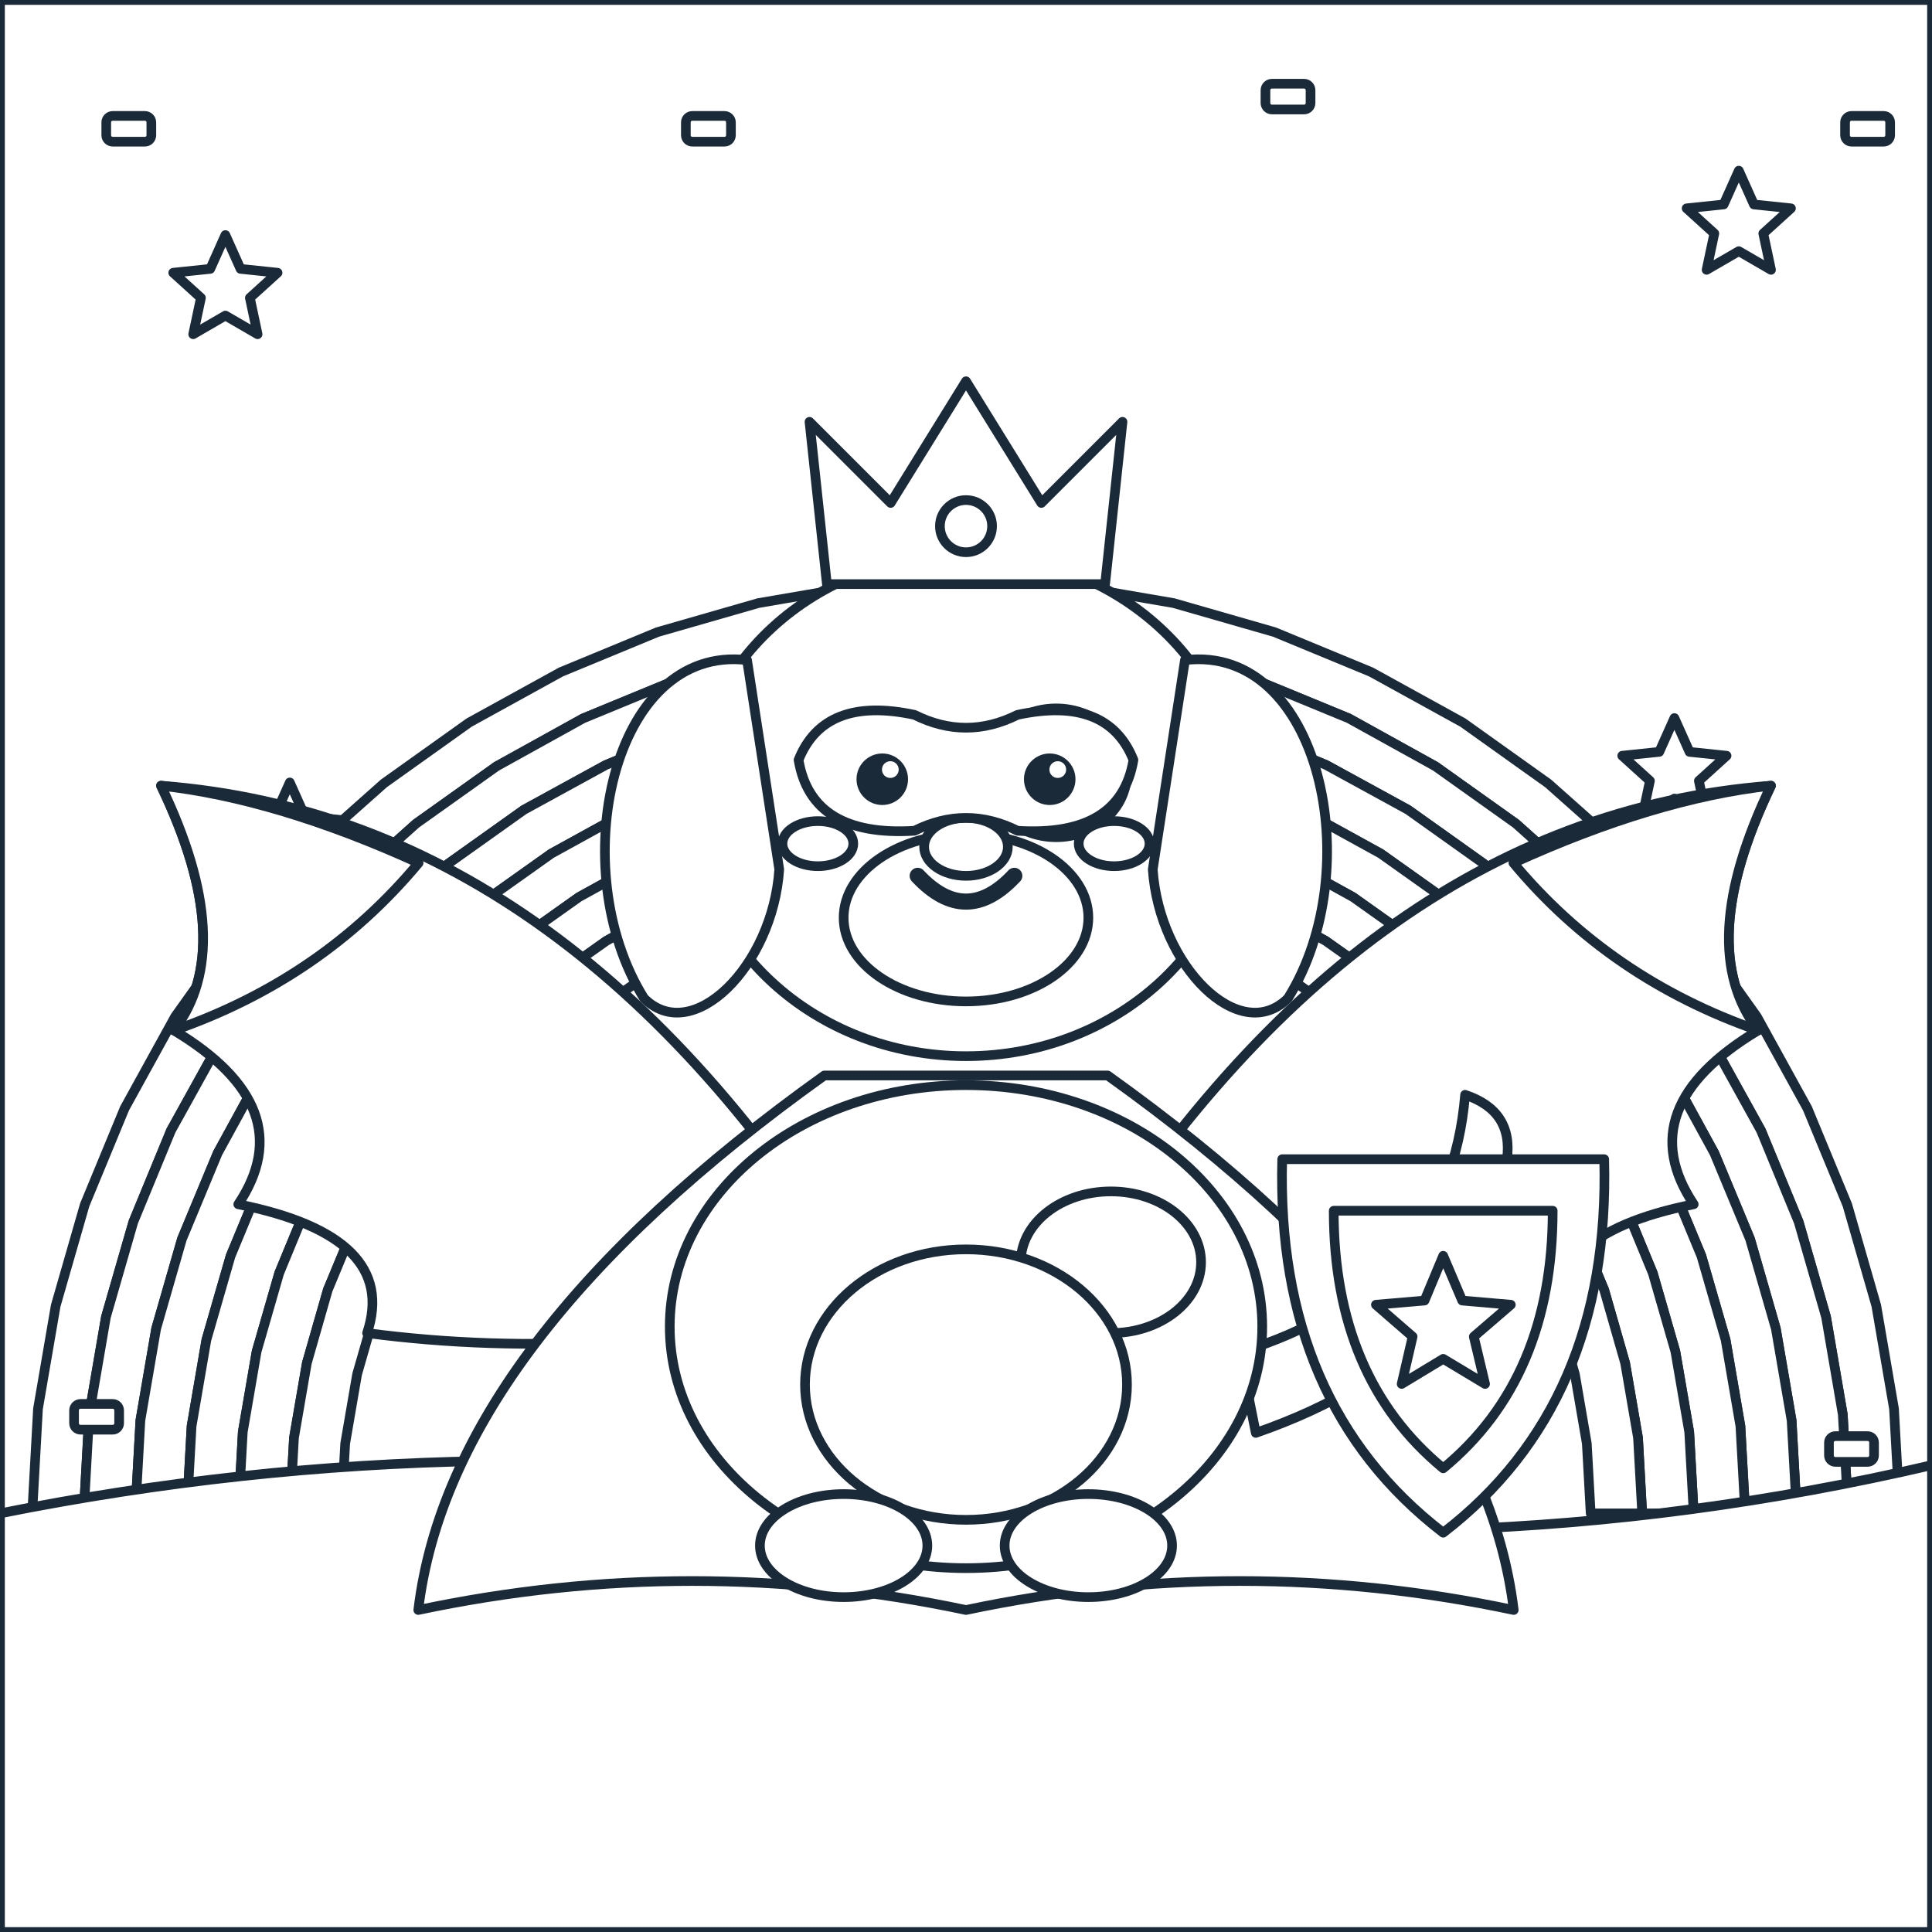
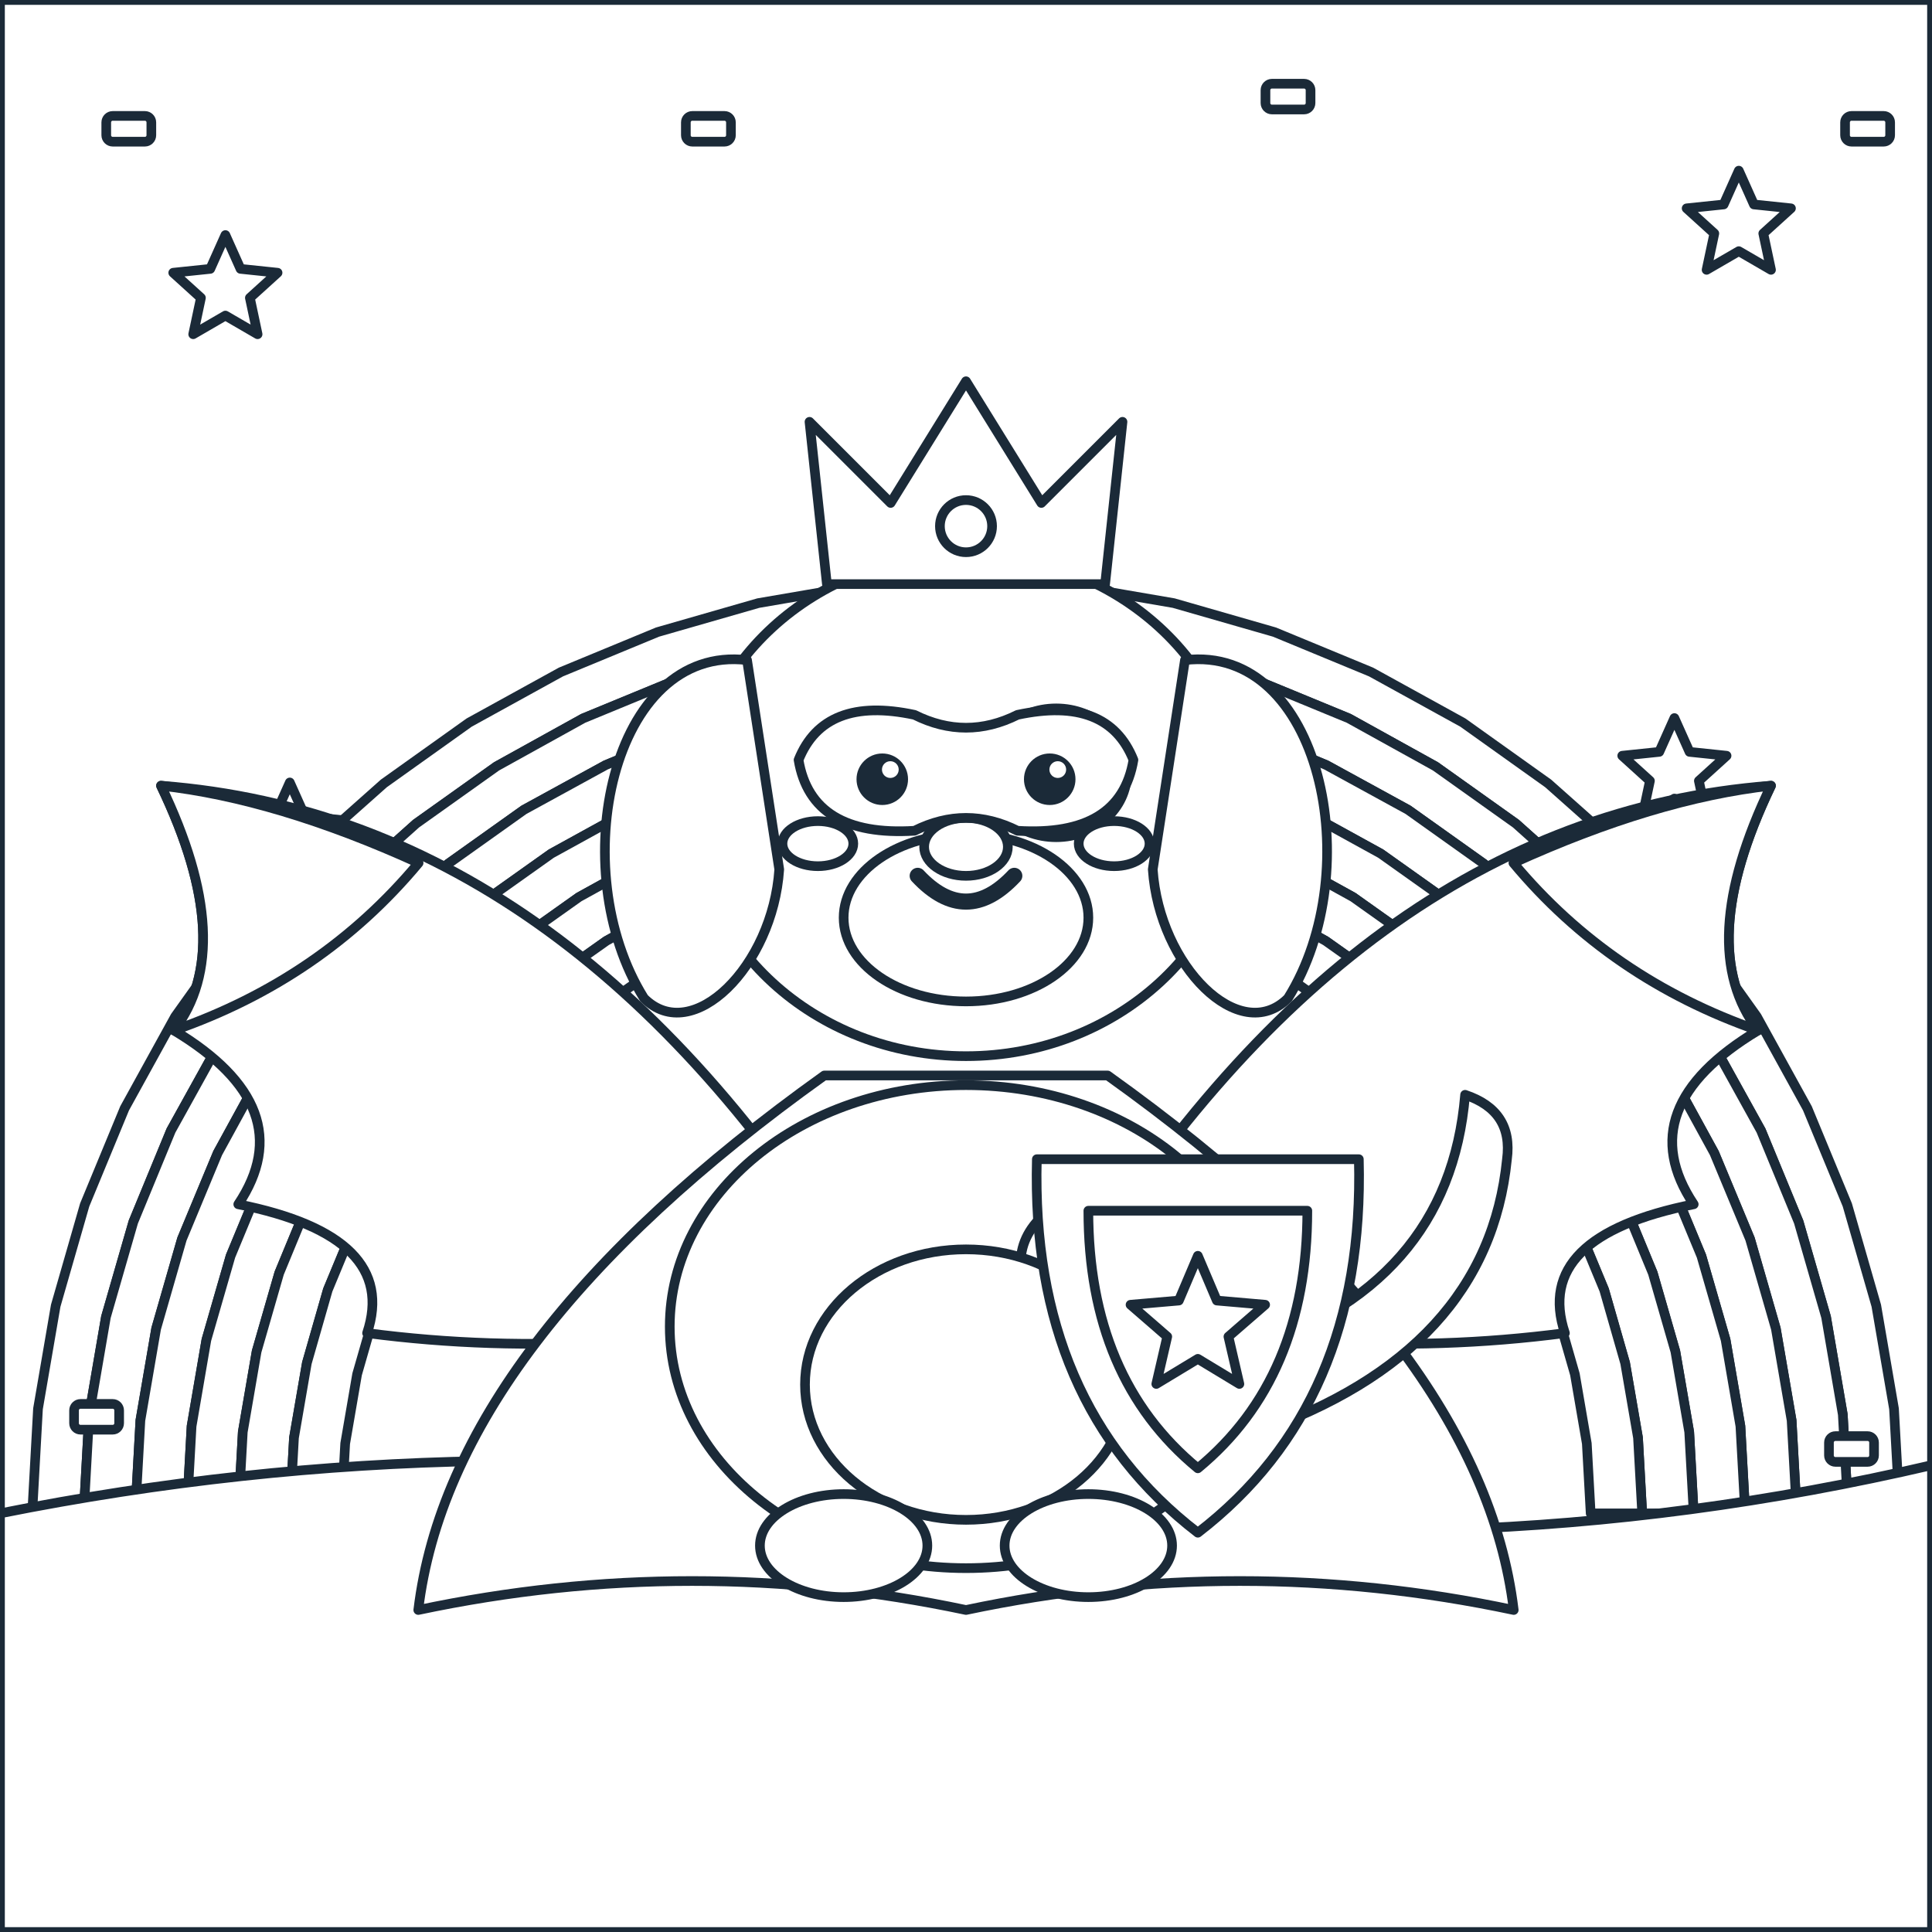
<svg xmlns="http://www.w3.org/2000/svg" viewBox="0 0 600 600" data-picture="cho-sieu-thu--the-s-giap-vang">
  <g class="scene-back">
    <rect x="0" y="0" width="600" height="600" rx="0" id="r-nen-troi" data-region="nen-troi" class="region" fill="#FFFFFF" stroke="#1B2A38" stroke-width="3" stroke-linejoin="round" />
    <polygon points="10,470 11.8,437.5 17.3,405.5 26.3,374.2 38.7,344.2 54.4,315.7 73.3,289.2 94.9,264.9 119.2,243.3 145.7,224.4 174.2,208.7 204.2,196.3 235.5,187.3 267.5,181.8 300,180 332.5,181.8 364.5,187.3 395.8,196.3 425.8,208.7 454.3,224.4 480.8,243.3 505.1,264.9 526.7,289.2 545.6,315.7 561.3,344.2 573.7,374.2 582.7,405.5 588.2,437.5 590,470 574,470 572.3,439.3 567.1,409 558.6,379.5 546.9,351.1 532,324.2 514.2,299.2 493.7,276.3 470.8,255.8 445.8,238 418.9,223.1 390.5,211.4 361,202.9 330.7,197.7 300,196 269.3,197.7 239,202.9 209.5,211.4 181.1,223.1 154.2,238 129.2,255.8 106.3,276.3 85.8,299.2 68,324.2 53.1,351.1 41.4,379.5 32.9,409 27.7,439.3 26,470" id="r-cau-vong-1" data-region="cau-vong-1" class="region" fill="#FFFFFF" stroke="#1B2A38" stroke-width="3" stroke-linejoin="round" />
    <polygon points="26,470 27.7,439.3 32.9,409 41.4,379.5 53.1,351.1 68,324.2 85.8,299.2 106.3,276.3 129.2,255.8 154.2,238 181.1,223.1 209.5,211.4 239,202.9 269.3,197.7 300,196 330.7,197.7 361,202.9 390.5,211.4 418.9,223.1 445.8,238 470.8,255.8 493.7,276.3 514.2,299.2 532,324.2 546.9,351.1 558.6,379.5 567.1,409 572.3,439.3 574,470 558,470 556.4,441.1 551.5,412.6 543.5,384.8 532.4,358.1 518.5,332.7 501.7,309.1 482.4,287.6 460.9,268.3 437.3,251.5 411.9,237.6 385.2,226.5 357.4,218.5 328.9,213.6 300,212 271.1,213.6 242.6,218.5 214.8,226.5 188.1,237.6 162.7,251.5 139.1,268.3 117.6,287.6 98.3,309.1 81.5,332.7 67.6,358.1 56.5,384.8 48.5,412.6 43.6,441.1 42,470" id="r-cau-vong-2" data-region="cau-vong-2" class="region" fill="#FFFFFF" stroke="#1B2A38" stroke-width="3" stroke-linejoin="round" />
    <polygon points="42,470 43.6,441.1 48.5,412.6 56.5,384.8 67.6,358.1 81.5,332.7 98.3,309.1 117.6,287.6 139.1,268.3 162.7,251.5 188.1,237.6 214.8,226.5 242.6,218.5 271.1,213.6 300,212 328.9,213.6 357.4,218.5 385.2,226.5 411.9,237.6 437.3,251.5 460.9,268.3 482.4,287.6 501.7,309.1 518.5,332.7 532.4,358.1 543.5,384.8 551.5,412.6 556.4,441.1 558,470 542,470 540.5,442.9 535.9,416.1 528.4,390.1 518,365 504.9,341.2 489.2,319.1 471.1,298.9 450.9,280.8 428.8,265.1 405,252 379.9,241.6 353.9,234.1 327.1,229.5 300,228 272.9,229.5 246.1,234.1 220.1,241.6 195,252 171.2,265.1 149.1,280.8 128.9,298.9 110.8,319.1 95.1,341.2 82,365 71.6,390.1 64.1,416.1 59.5,442.9 58,470" id="r-cau-vong-3" data-region="cau-vong-3" class="region" fill="#FFFFFF" stroke="#1B2A38" stroke-width="3" stroke-linejoin="round" />
    <polygon points="58,470 59.5,442.9 64.1,416.1 71.6,390.1 82,365 95.1,341.2 110.8,319.1 128.9,298.9 149.1,280.8 171.2,265.1 195,252 220.1,241.6 246.1,234.1 272.9,229.5 300,228 327.1,229.5 353.9,234.1 379.9,241.6 405,252 428.8,265.1 450.9,280.8 471.1,298.9 489.2,319.1 504.9,341.2 518,365 528.4,390.1 535.9,416.1 540.5,442.9 542,470 526,470 524.6,444.7 520.3,419.7 513.3,395.4 503.6,371.9 491.4,349.8 476.7,329.1 459.8,310.2 440.9,293.3 420.2,278.6 398.1,266.4 374.6,256.7 350.3,249.7 325.3,245.4 300,244 274.7,245.4 249.7,249.7 225.4,256.7 201.9,266.4 179.8,278.6 159.1,293.3 140.2,310.2 123.3,329.1 108.6,349.8 96.4,371.9 86.7,395.4 79.7,419.7 75.4,444.7 74,470" id="r-cau-vong-4" data-region="cau-vong-4" class="region" fill="#FFFFFF" stroke="#1B2A38" stroke-width="3" stroke-linejoin="round" />
    <polygon points="74,470 75.4,444.7 79.7,419.7 86.7,395.4 96.4,371.9 108.6,349.8 123.3,329.1 140.2,310.2 159.1,293.3 179.8,278.6 201.9,266.4 225.4,256.7 249.7,249.7 274.7,245.4 300,244 325.3,245.4 350.3,249.7 374.6,256.7 398.1,266.4 420.2,278.6 440.9,293.3 459.8,310.2 476.7,329.1 491.4,349.8 503.6,371.9 513.3,395.4 520.3,419.7 524.6,444.7 526,470 510,470 508.7,446.5 504.7,423.3 498.2,400.6 489.2,378.9 477.8,358.3 464.2,339.1 448.5,321.5 430.9,305.8 411.7,292.2 391.1,280.8 369.4,271.8 346.7,265.3 323.5,261.3 300,260 276.5,261.3 253.3,265.3 230.6,271.8 208.9,280.8 188.3,292.2 169.1,305.8 151.5,321.5 135.8,339.1 122.2,358.3 110.8,378.9 101.8,400.6 95.3,423.3 91.3,446.5 90,470" id="r-cau-vong-5" data-region="cau-vong-5" class="region" fill="#FFFFFF" stroke="#1B2A38" stroke-width="3" stroke-linejoin="round" />
    <polygon points="90,470 91.3,446.5 95.3,423.3 101.8,400.6 110.8,378.9 122.2,358.3 135.8,339.1 151.5,321.5 169.1,305.8 188.3,292.2 208.9,280.8 230.6,271.8 253.3,265.3 276.5,261.3 300,260 323.5,261.3 346.7,265.3 369.4,271.8 391.1,280.8 411.7,292.2 430.9,305.8 448.5,321.5 464.2,339.1 477.8,358.3 489.2,378.9 498.2,400.6 504.7,423.3 508.7,446.5 510,470 494,470 492.8,448.3 489.1,426.8 483.1,405.9 474.8,385.8 464.3,366.8 451.7,349 437.2,332.8 421,318.3 403.2,305.7 384.2,295.2 364.1,286.9 343.2,280.9 321.7,277.2 300,276 278.3,277.2 256.8,280.9 235.9,286.9 215.8,295.2 196.8,305.7 179,318.3 162.8,332.8 148.3,349 135.7,366.8 125.2,385.8 116.9,405.9 110.9,426.8 107.2,448.3 106,470" id="r-cau-vong-6" data-region="cau-vong-6" class="region" fill="#FFFFFF" stroke="#1B2A38" stroke-width="3" stroke-linejoin="round" />
    <polygon points="70,73 74.7,83.5 86.2,84.7 77.6,92.5 80,103.8 70,98 60,103.8 62.4,92.5 53.8,84.7 65.3,83.5" id="r-sao-lap-lanh-1" data-region="sao-lap-lanh-1" class="region" fill="#FFFFFF" stroke="#1B2A38" stroke-width="3" stroke-linejoin="round" />
    <polygon points="540,53 544.7,63.5 556.2,64.7 547.6,72.5 550,83.8 540,78 530,83.8 532.4,72.5 523.8,64.7 535.3,63.5" id="r-sao-lap-lanh-2" data-region="sao-lap-lanh-2" class="region" fill="#FFFFFF" stroke="#1B2A38" stroke-width="3" stroke-linejoin="round" />
    <polygon points="520,223 524.7,233.5 536.2,234.7 527.6,242.5 530,253.8 520,248 510,253.8 512.4,242.5 503.8,234.7 515.3,233.5" id="r-sao-lap-lanh-3" data-region="sao-lap-lanh-3" class="region" fill="#FFFFFF" stroke="#1B2A38" stroke-width="3" stroke-linejoin="round" />
    <polygon points="90,243 94.7,253.5 106.2,254.7 97.6,262.5 100,273.8 90,268 80,273.8 82.4,262.5 73.8,254.7 85.3,253.5" id="r-sao-lap-lanh-4" data-region="sao-lap-lanh-4" class="region" fill="#FFFFFF" stroke="#1B2A38" stroke-width="3" stroke-linejoin="round" />
    <path d="M 0 470 Q 150 440 300 465 Q 450 490 600 455 L 600 600 L 0 600 Z" id="r-nen-dat" data-region="nen-dat" class="region" fill="#FFFFFF" stroke="#1B2A38" stroke-width="3" stroke-linejoin="round" />
  </g>
  <g id="subject" class="subject anim-bounce">
    <path d="M 270 404 Q 180 254 50 244 Q 74 294 54 320 Q 94 344 74 374 Q 124 384 114 414 Q 190 424 270 404 Z" id="r-canh-trai" data-region="canh-trai" class="region" fill="#FFFFFF" stroke="#1B2A38" stroke-width="3" stroke-linejoin="round" />
    <path d="M 130 268 Q 86 248 50 244 Q 74 294 54 320 Q 100 304 130 268 Z" id="r-canh-trai-dau" data-region="canh-trai-dau" class="region" fill="#FFFFFF" stroke="#1B2A38" stroke-width="3" stroke-linejoin="round" />
    <path d="M 330 404 Q 420 254 550 244 Q 526 294 546 320 Q 506 344 526 374 Q 476 384 486 414 Q 410 424 330 404 Z" id="r-canh-phai" data-region="canh-phai" class="region" fill="#FFFFFF" stroke="#1B2A38" stroke-width="3" stroke-linejoin="round" />
    <path d="M 470 268 Q 514 248 550 244 Q 526 294 546 320 Q 500 304 470 268 Z" id="r-canh-phai-dau" data-region="canh-phai-dau" class="region" fill="#FFFFFF" stroke="#1B2A38" stroke-width="3" stroke-linejoin="round" />
    <path d="M 256 334 L 344 334 Q 460.1 417 470.1 500 Q 385.1 482 300 500 Q 214.9 482 129.9 500 Q 139.9 417 256 334 Z" id="r-ao-choang" data-region="ao-choang" class="region" fill="#FFFFFF" stroke="#1B2A38" stroke-width="3" stroke-linejoin="round" />
    <path d="M 385 420 Q 450 400 455 340 Q 470 345 468 360 Q 462 420 390 445 Z" id="r-duoi" data-region="duoi" class="region" fill="#FFFFFF" stroke="#1B2A38" stroke-width="3" stroke-linejoin="round" />
    <ellipse cx="300" cy="412" rx="92" ry="75" id="r-than" data-region="than" class="region" fill="#FFFFFF" stroke="#1B2A38" stroke-width="3" stroke-linejoin="round" />
    <ellipse cx="345" cy="392" rx="28" ry="22" id="r-dom-than" data-region="dom-than" class="region" fill="#FFFFFF" stroke="#1B2A38" stroke-width="3" stroke-linejoin="round" />
    <ellipse cx="300" cy="430" rx="50" ry="42" id="r-bung" data-region="bung" class="region" fill="#FFFFFF" stroke="#1B2A38" stroke-width="3" stroke-linejoin="round" />
    <ellipse cx="262" cy="480" rx="26" ry="16" id="r-chan-trai" data-region="chan-trai" class="region" fill="#FFFFFF" stroke="#1B2A38" stroke-width="3" stroke-linejoin="round" />
    <ellipse cx="338" cy="480" rx="26" ry="16" id="r-chan-phai" data-region="chan-phai" class="region" fill="#FFFFFF" stroke="#1B2A38" stroke-width="3" stroke-linejoin="round" />
    <ellipse cx="300" cy="250" rx="85" ry="78" id="r-dau" data-region="dau" class="region" fill="#FFFFFF" stroke="#1B2A38" stroke-width="3" stroke-linejoin="round" />
    <path d="M 232 205 C 190 200 175 270 200 310 C 215 325 240 300 242 270 Z" id="r-tai-trai" data-region="tai-trai" class="region" fill="#FFFFFF" stroke="#1B2A38" stroke-width="3" stroke-linejoin="round" />
    <path d="M 368 205 C 410 200 425 270 400 310 C 385 325 360 300 358 270 Z" id="r-tai-phai" data-region="tai-phai" class="region" fill="#FFFFFF" stroke="#1B2A38" stroke-width="3" stroke-linejoin="round" />
    <ellipse cx="328" cy="240" rx="22" ry="20" id="r-dom-mat" data-region="dom-mat" class="region" fill="#FFFFFF" stroke="#1B2A38" stroke-width="3" stroke-linejoin="round" />
    <ellipse cx="300" cy="285" rx="38" ry="26" id="r-mom" data-region="mom" class="region" fill="#FFFFFF" stroke="#1B2A38" stroke-width="3" stroke-linejoin="round" />
    <ellipse cx="300" cy="263" rx="13" ry="9" id="r-mui" data-region="mui" class="region" fill="#FFFFFF" stroke="#1B2A38" stroke-width="3" stroke-linejoin="round" />
    <path d="M 248 236 Q 256 216 284 222 Q 300 230 316 222 Q 344 216 352 236 Q 348 260 316 258 Q 300 250 284 258 Q 252 260 248 236 Z" id="r-mat-na" data-region="mat-na" class="region" fill="#FFFFFF" stroke="#1B2A38" stroke-width="3" stroke-linejoin="round" />
    <g class="deco" pointer-events="none">
      <circle cx="274" cy="242" r="8" fill="#1B2A38" />
    </g>
    <g class="deco" pointer-events="none">
      <circle cx="326" cy="242" r="8" fill="#1B2A38" />
    </g>
    <g class="deco" pointer-events="none">
      <circle cx="276.5" cy="239" r="2.6" fill="#FFFFFF" />
    </g>
    <g class="deco" pointer-events="none">
      <circle cx="328.5" cy="239" r="2.6" fill="#FFFFFF" />
    </g>
    <ellipse cx="254" cy="262" rx="11" ry="7" id="r-ma-trai" data-region="ma-trai" class="region" fill="#FFFFFF" stroke="#1B2A38" stroke-width="3" stroke-linejoin="round" />
    <ellipse cx="346" cy="262" rx="11" ry="7" id="r-ma-phai" data-region="ma-phai" class="region" fill="#FFFFFF" stroke="#1B2A38" stroke-width="3" stroke-linejoin="round" />
    <g class="deco" pointer-events="none">
      <path d="M 285 272 Q 300 288 315 272" fill="none" stroke="#1B2A38" stroke-width="5" stroke-linecap="round" stroke-linejoin="round" />
    </g>
    <polygon points="256.8,181.4 251.4,131 276.6,156.2 300,118.4 323.4,156.2 348.6,131 343.2,181.4" id="r-vuong-mien" data-region="vuong-mien" class="region" fill="#FFFFFF" stroke="#1B2A38" stroke-width="3" stroke-linejoin="round" />
    <ellipse cx="300" cy="163.4" rx="8.1" ry="8.1" id="r-vuong-mien-ngoc" data-region="vuong-mien-ngoc" class="region" fill="#FFFFFF" stroke="#1B2A38" stroke-width="3" stroke-linejoin="round" />
-     <path d="M 398.2 360 L 498.2 360 Q 500.2 436 448.2 476 Q 396.2 436 398.2 360 Z" id="r-khien" data-region="khien" class="region" fill="#FFFFFF" stroke="#1B2A38" stroke-width="3" stroke-linejoin="round" />
-     <path d="M 414.2 376 L 482.2 376 Q 482.2 428 448.2 456 Q 414.2 428 414.2 376 Z" id="r-khien-vien" data-region="khien-vien" class="region" fill="#FFFFFF" stroke="#1B2A38" stroke-width="3" stroke-linejoin="round" />
-     <polygon points="448.2,390 454.1,403.9 469.2,405.2 457.7,415.1 461.2,429.8 448.2,422 435.3,429.8 438.7,415.1 427.3,405.2 442.4,403.9" id="r-khien-sao" data-region="khien-sao" class="region" fill="#FFFFFF" stroke="#1B2A38" stroke-width="3" stroke-linejoin="round" />
+     <path d="M 322 360 L 422 360 Q 424 436 372 476 Q 320 436 322 360 Z" id="r-khien" data-region="khien" class="region" fill="#FFFFFF" stroke="#1B2A38" stroke-width="3" stroke-linejoin="round" />
+     <path d="M 338 376 L 406 376 Q 406 428 372 456 Q 338 428 338 376 Z" id="r-khien-vien" data-region="khien-vien" class="region" fill="#FFFFFF" stroke="#1B2A38" stroke-width="3" stroke-linejoin="round" />
+     <polygon points="372,390 377.9,403.9 392.9,405.2 381.5,415.1 384.9,429.8 372,422 359.1,429.8 362.5,415.1 351.1,405.2 366.1,403.9" id="r-khien-sao" data-region="khien-sao" class="region" fill="#FFFFFF" stroke="#1B2A38" stroke-width="3" stroke-linejoin="round" />
  </g>
  <g class="scene-front">
    <rect x="33" y="36" width="14" height="8" rx="2" id="r-hoa-giay-1" data-region="hoa-giay-1" class="region" fill="#FFFFFF" stroke="#1B2A38" stroke-width="3" stroke-linejoin="round" />
    <rect x="213" y="36" width="14" height="8" rx="2" id="r-hoa-giay-2" data-region="hoa-giay-2" class="region" fill="#FFFFFF" stroke="#1B2A38" stroke-width="3" stroke-linejoin="round" />
    <rect x="393" y="26" width="14" height="8" rx="2" id="r-hoa-giay-3" data-region="hoa-giay-3" class="region" fill="#FFFFFF" stroke="#1B2A38" stroke-width="3" stroke-linejoin="round" />
    <rect x="573" y="36" width="14" height="8" rx="2" id="r-hoa-giay-4" data-region="hoa-giay-4" class="region" fill="#FFFFFF" stroke="#1B2A38" stroke-width="3" stroke-linejoin="round" />
    <rect x="23" y="436" width="14" height="8" rx="2" id="r-hoa-giay-5" data-region="hoa-giay-5" class="region" fill="#FFFFFF" stroke="#1B2A38" stroke-width="3" stroke-linejoin="round" />
    <rect x="568" y="446" width="14" height="8" rx="2" id="r-hoa-giay-6" data-region="hoa-giay-6" class="region" fill="#FFFFFF" stroke="#1B2A38" stroke-width="3" stroke-linejoin="round" />
  </g>
</svg>
